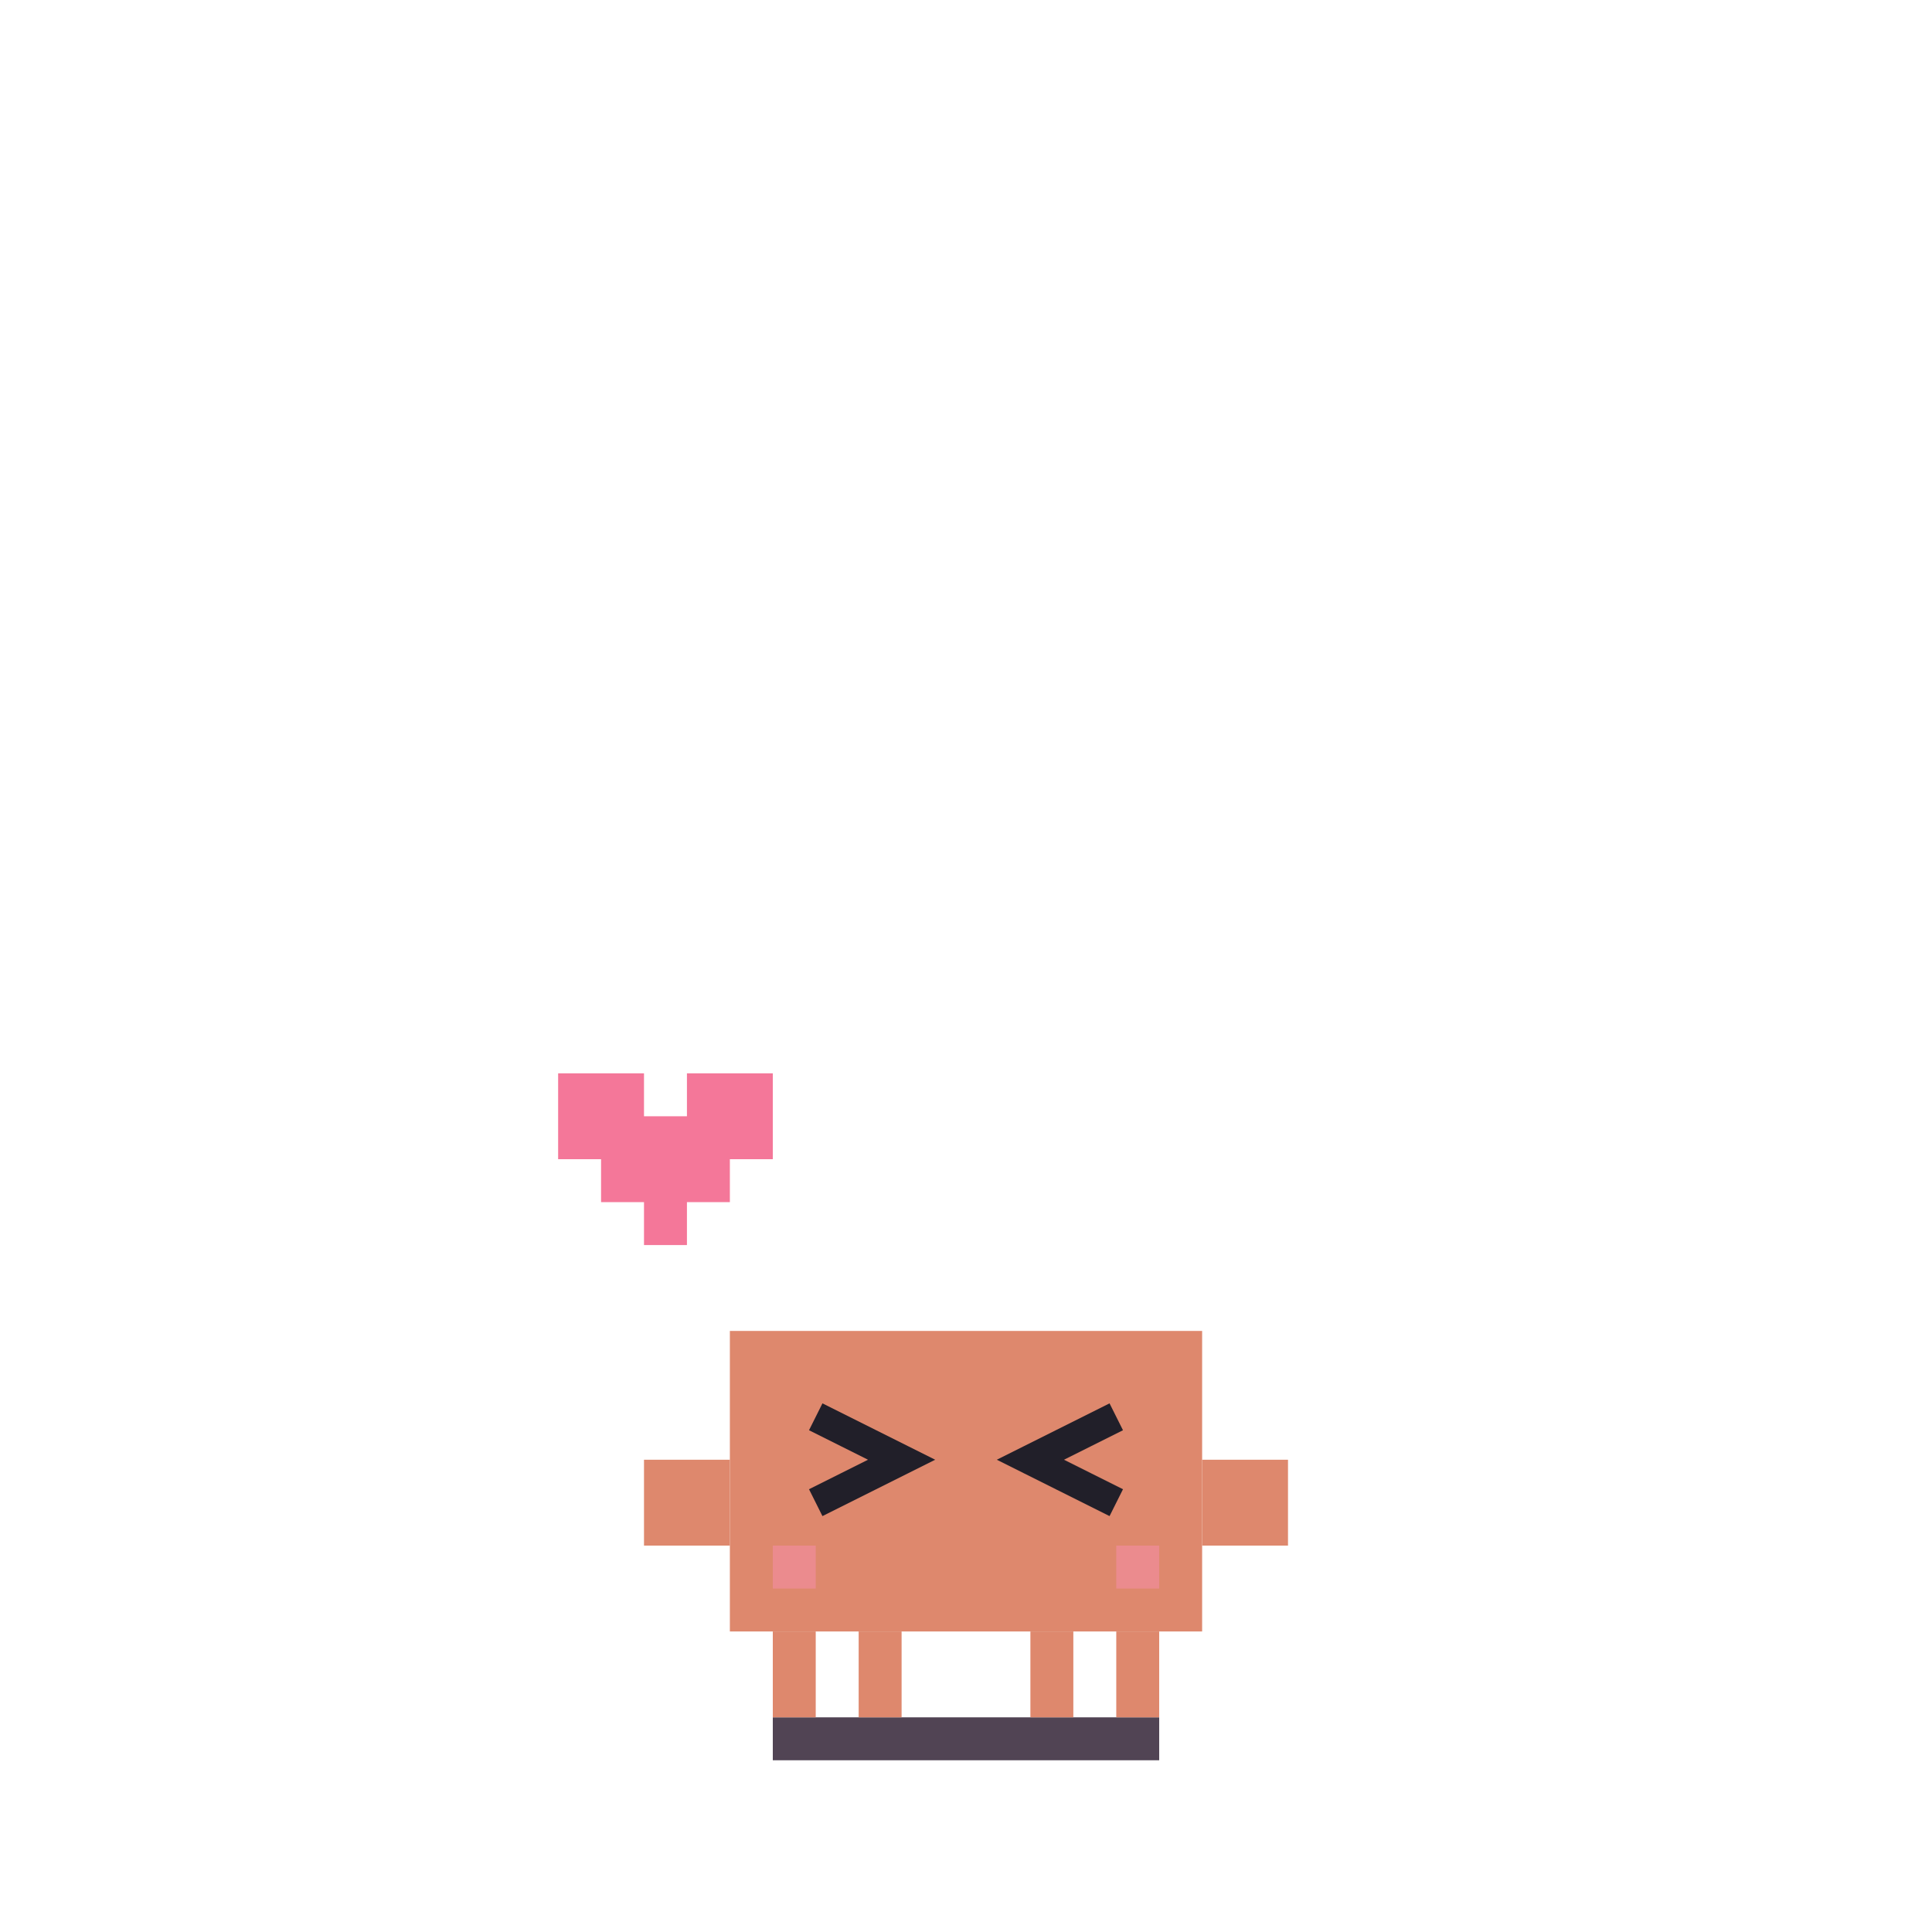
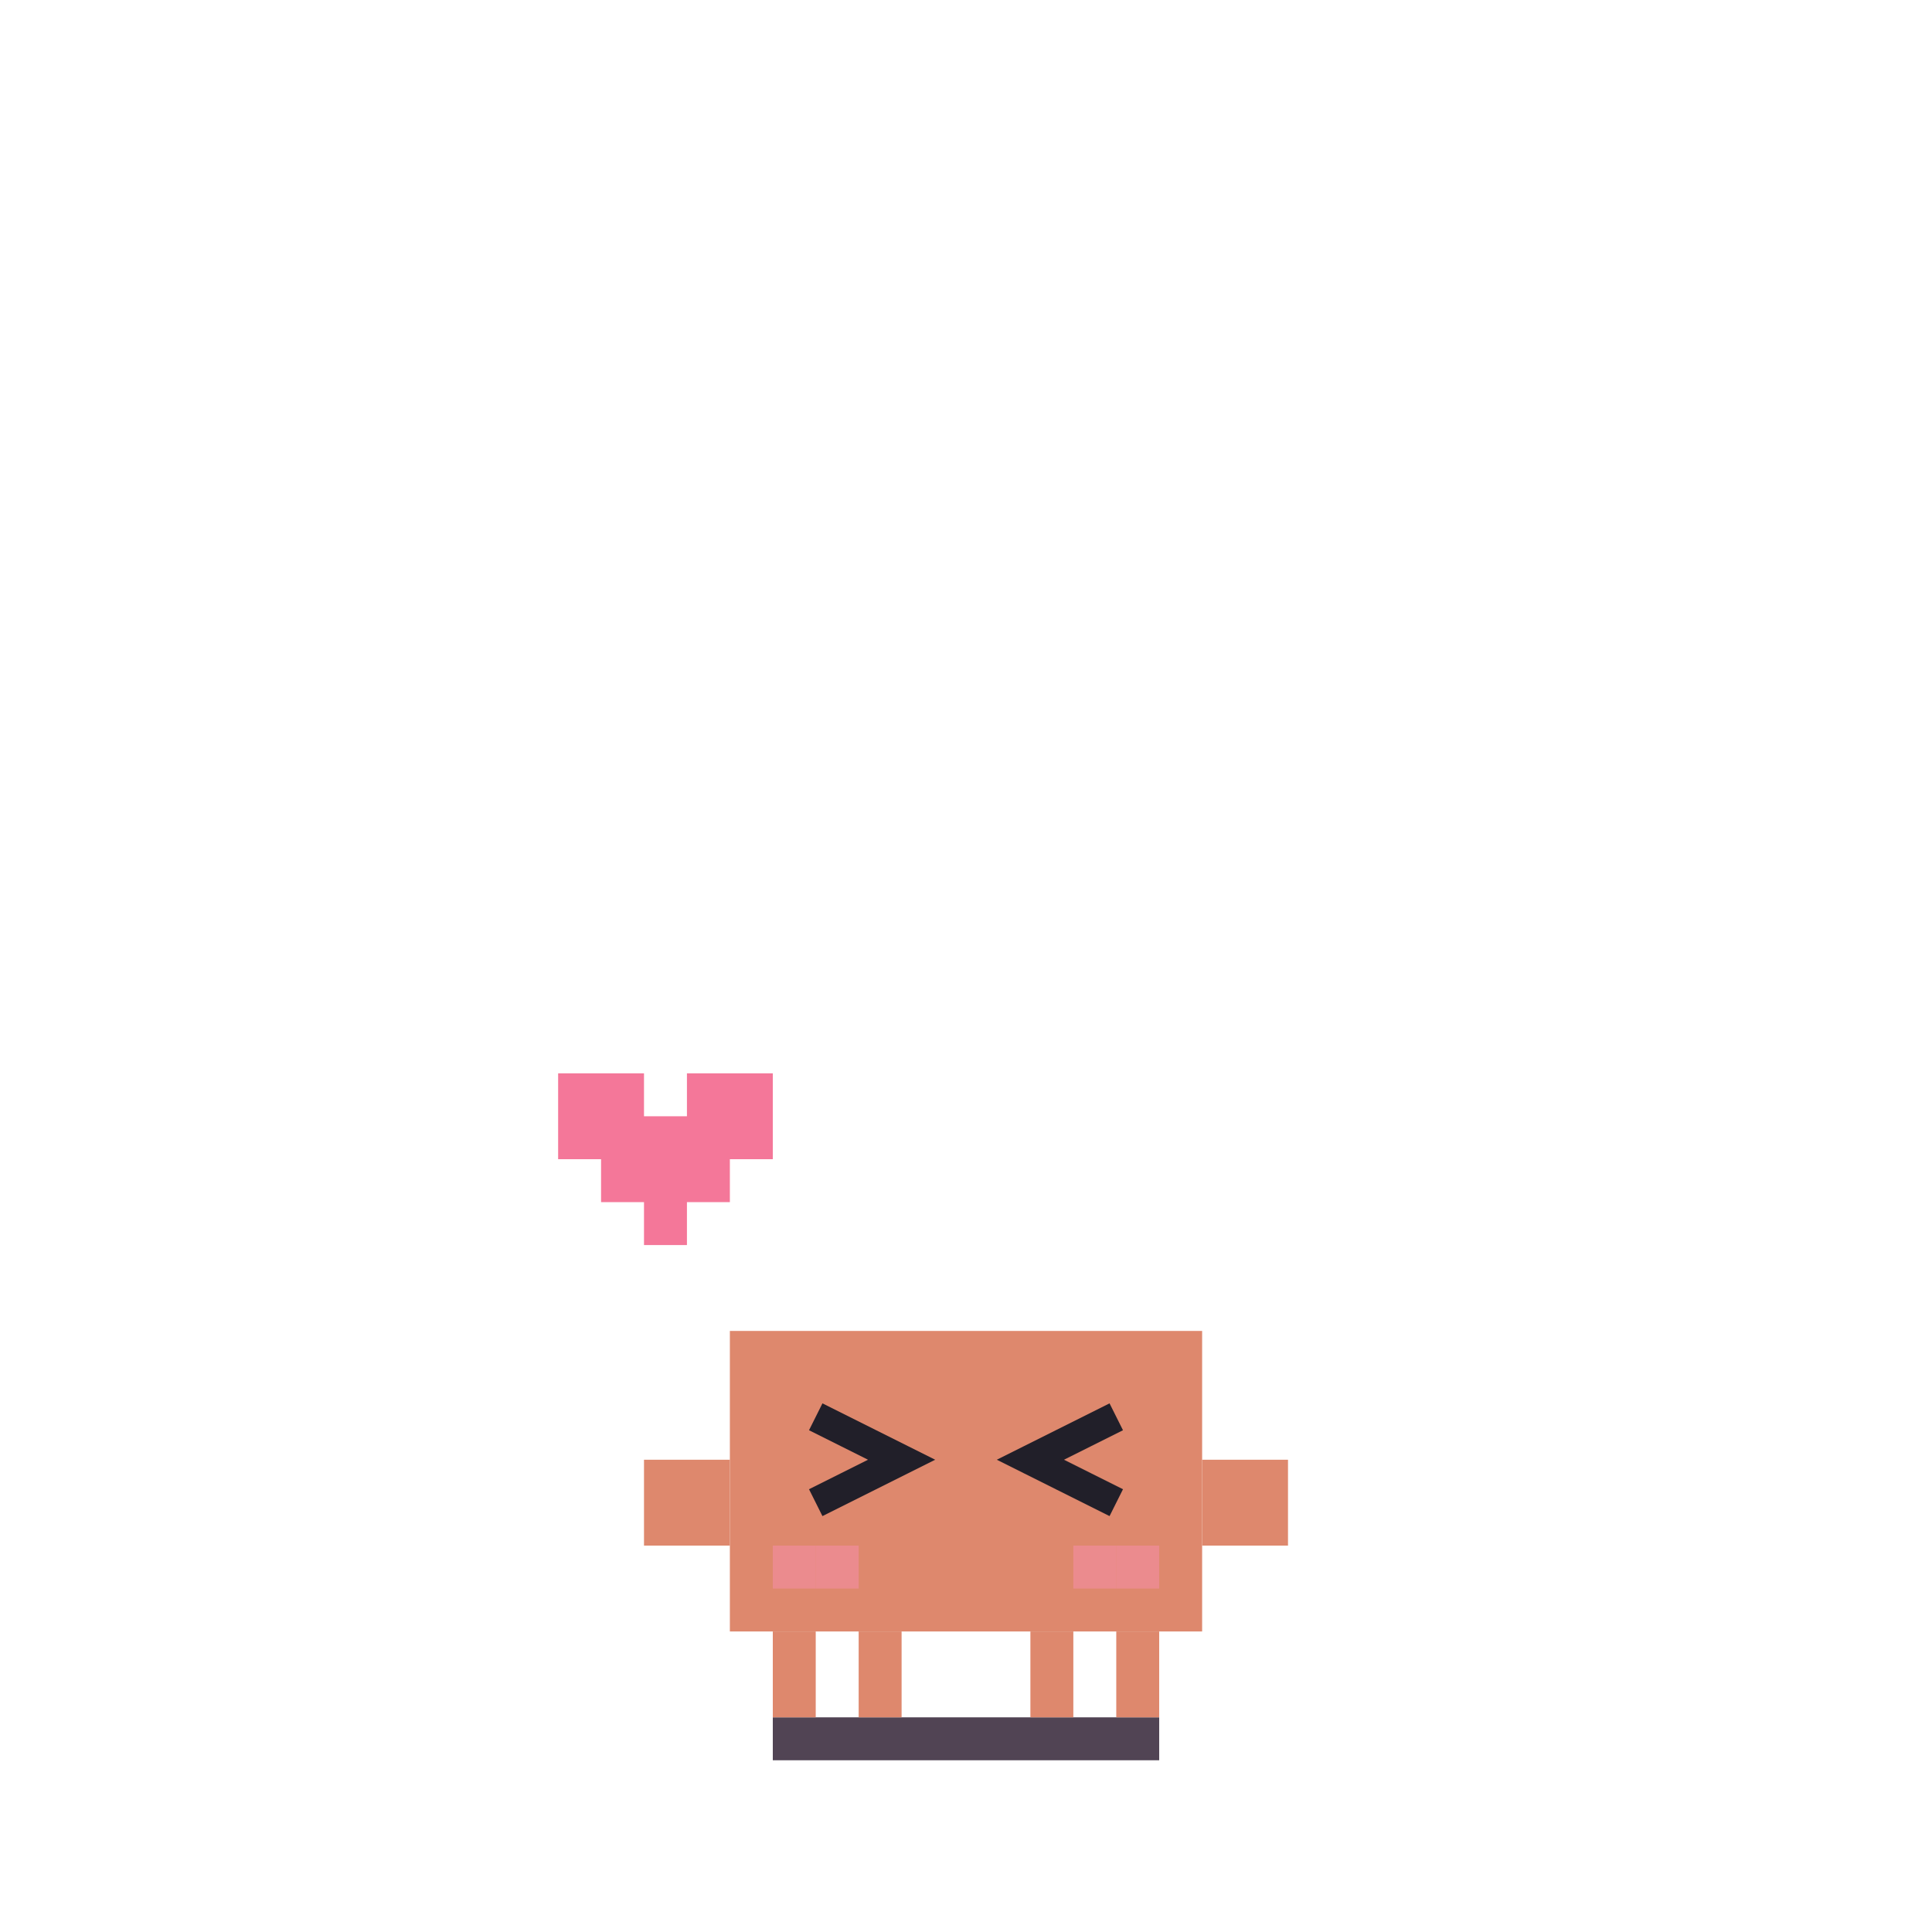
<svg xmlns="http://www.w3.org/2000/svg" viewBox="-15 -25 45 45" width="500" height="500">
  <style>.body{transform-box:view-box;transform-origin:7.5px 15px;transform:translate(0px,0px) rotate(0deg) scale(1,1);animation:body 3.2s infinite cubic-bezier(.45,0,.55,1)}@keyframes body{0%{transform:translate(0px,0px) rotate(0deg) scale(1,1)}18%{transform:translate(0px,0px) rotate(2deg) scale(1.03,0.97);animation-timing-function:cubic-bezier(.22,1,.36,1)}32%{transform:translate(0px,-1px) rotate(-5deg) scale(1,1)}55%{transform:translate(0px,-0.6px) rotate(-4deg) scale(1,1)}72%{transform:translate(0px,0px) rotate(1deg) scale(1,1)}86%{transform:translate(0px,0px) rotate(0deg) scale(1,1)}100%{transform:translate(0px,0px) rotate(0deg) scale(1,1)}}.left{transform-box:fill-box;transform-origin:100% 50%;transform:translate(0,0) rotate(0deg) scale(1);animation:left 3.2s infinite ease-in-out}@keyframes left{0%,100%{transform:translate(0,0) rotate(0deg) scale(1)}}.right{transform-box:fill-box;transform-origin:0% 50%;transform:translate(0px,0px) rotate(0deg) scale(1,1);animation:right 3.2s infinite cubic-bezier(.45,0,.55,1)}@keyframes right{0%{transform:translate(0px,0px) rotate(0deg) scale(1,1)}18%{transform:translate(0px,0px) rotate(15deg) scale(1,1);animation-timing-function:cubic-bezier(.22,1,.36,1)}30%{transform:translate(-2.5px,-1.5px) rotate(-40deg) scale(1,1)}42%{transform:translate(-2.5px,-1.5px) rotate(-40deg) scale(1,1);animation-timing-function:cubic-bezier(.22,1,.36,1)}52%{transform:translate(0px,0px) rotate(-60deg) scale(1,1)}72%{transform:translate(0px,0px) rotate(-20deg) scale(1,1)}88%{transform:translate(0px,0px) rotate(0deg) scale(1,1)}100%{transform:translate(0px,0px) rotate(0deg) scale(1,1)}}.feet{transform-box:fill-box;transform-origin:50% 100%;transform:translate(0,0) rotate(0deg) scale(1);animation:feet 3.2s infinite ease-in-out}@keyframes feet{0%,100%{transform:translate(0,0) rotate(0deg) scale(1)}}.prop{transform-box:fill-box;transform-origin:50% 50%;animation:prop 3.2s infinite cubic-bezier(.45,0,.55,1)}@keyframes prop{0%{transform:translate(12px,7px) rotate(0deg) scale(0.4,0.4);opacity:0}46%{transform:translate(12px,7px) rotate(0deg) scale(0.4,0.4);opacity:0;animation-timing-function:cubic-bezier(.34,1.56,.64,1)}56%{transform:translate(15px,5px) rotate(0deg) scale(1.15,1.15);opacity:1}68%{transform:translate(17px,3px) rotate(-8deg) scale(1,1)}82%{transform:translate(19px,0px) rotate(8deg) scale(1.2,1.2);opacity:0.9;animation-timing-function:cubic-bezier(.64,0,.78,0)}94%{transform:translate(20px,-2px) rotate(0deg) scale(1.35,1.35);opacity:0}100%{transform:translate(20px,-2px) rotate(0deg) scale(1.35,1.35);opacity:0}}</style>
  <rect x="3" y="15" width="9" height="1" fill="#514454" />
  <g id="accessory-anchor" class="body">
    <g fill="#DE886D">
      <g class="feet">
        <rect x="3" y="13" width="1" height="2" />
        <rect x="5" y="13" width="1" height="2" />
        <rect x="9" y="13" width="1" height="2" />
        <rect x="11" y="13" width="1" height="2" />
      </g>
      <rect x="2" y="6" width="11" height="7" />
      <g class="left">
        <rect x="0" y="9" width="2" height="2" />
      </g>
      <g class="right">
        <rect x="13" y="9" width="2" height="2" />
      </g>
    </g>
    <path d="M4 8l2 1l-2 1M11 8l-2 1l2 1" fill="none" stroke="#211F29" stroke-width="0.7" />
    <g class="blush" opacity=".65">
+       <rect x="4" y="11" width="1" height="1" fill="#F28E9F" />
+       <rect x="10" y="11" width="1" height="1" fill="#F28E9F" />
+     </g>
+     <g class="blush" opacity=".65">
      <rect x="3" y="11" width="1" height="1" fill="#F28E9F" />
      <rect x="11" y="11" width="1" height="1" fill="#F28E9F" />
    </g>
  </g>
  <g class="prop">
    <path d="M-2 0h2v1h1V0h2v2H2v1H1v1H0V3h-1V2h-1Z" fill="#F47799" />
  </g>
</svg>
